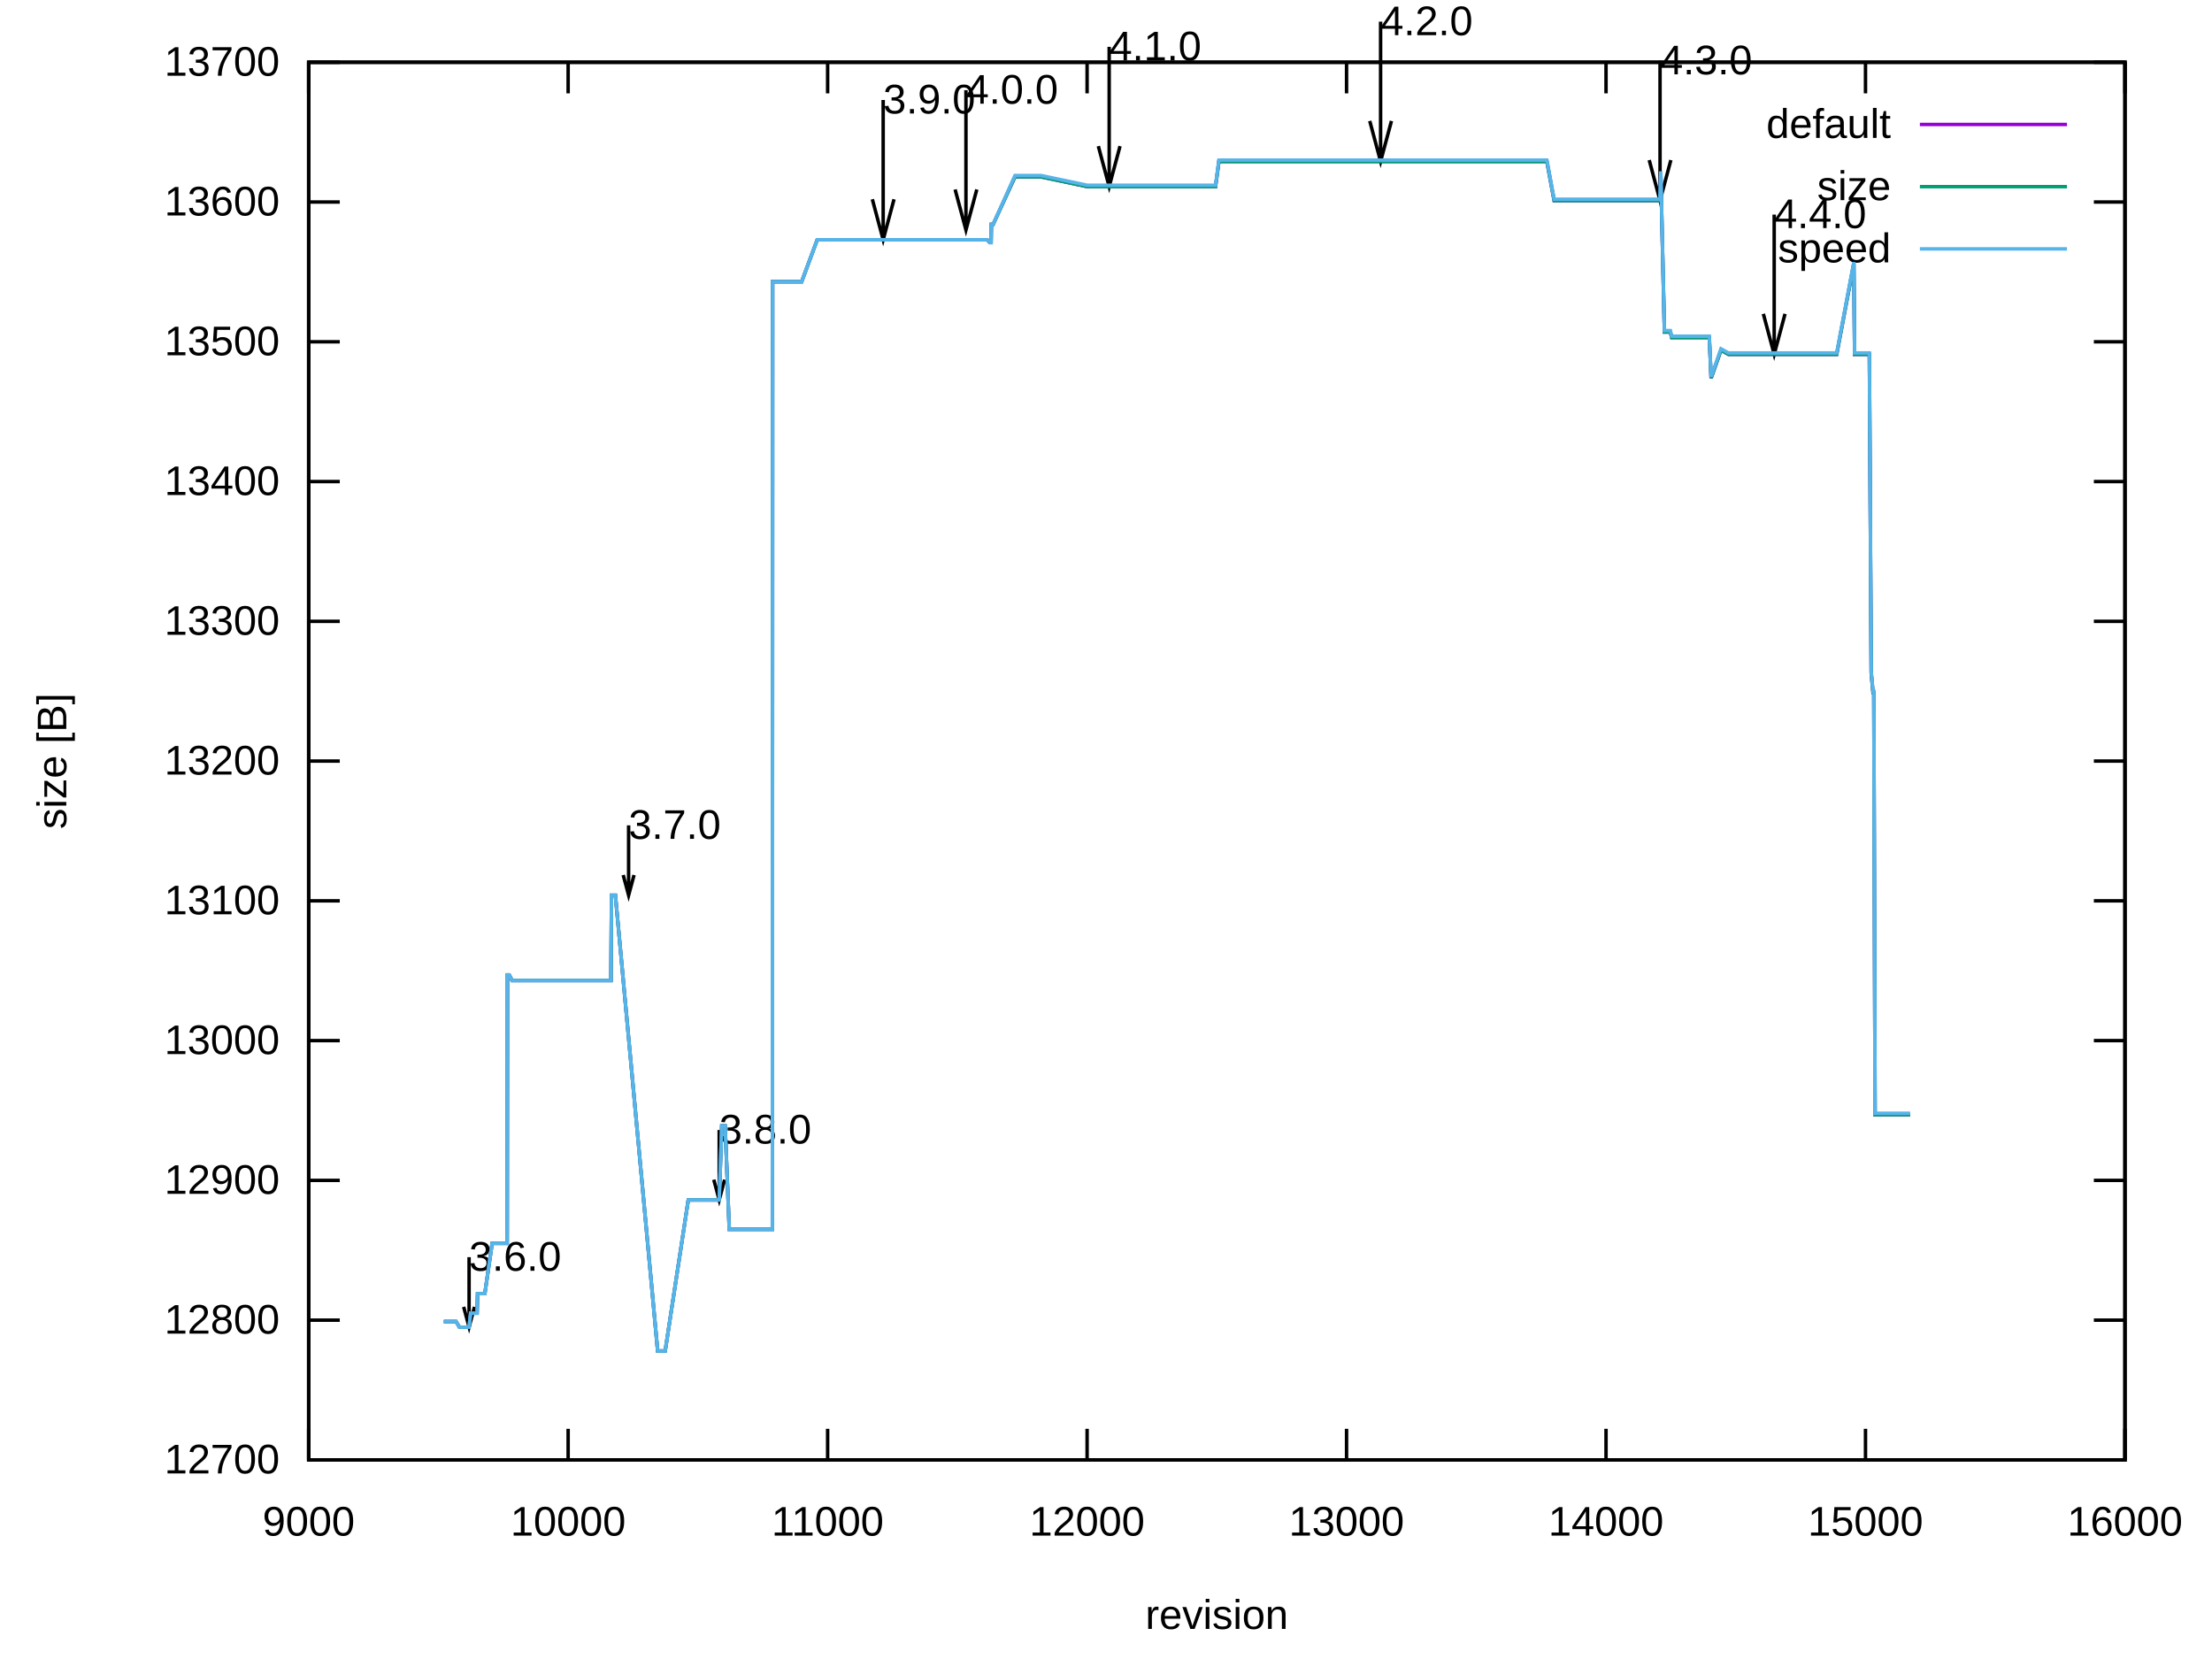
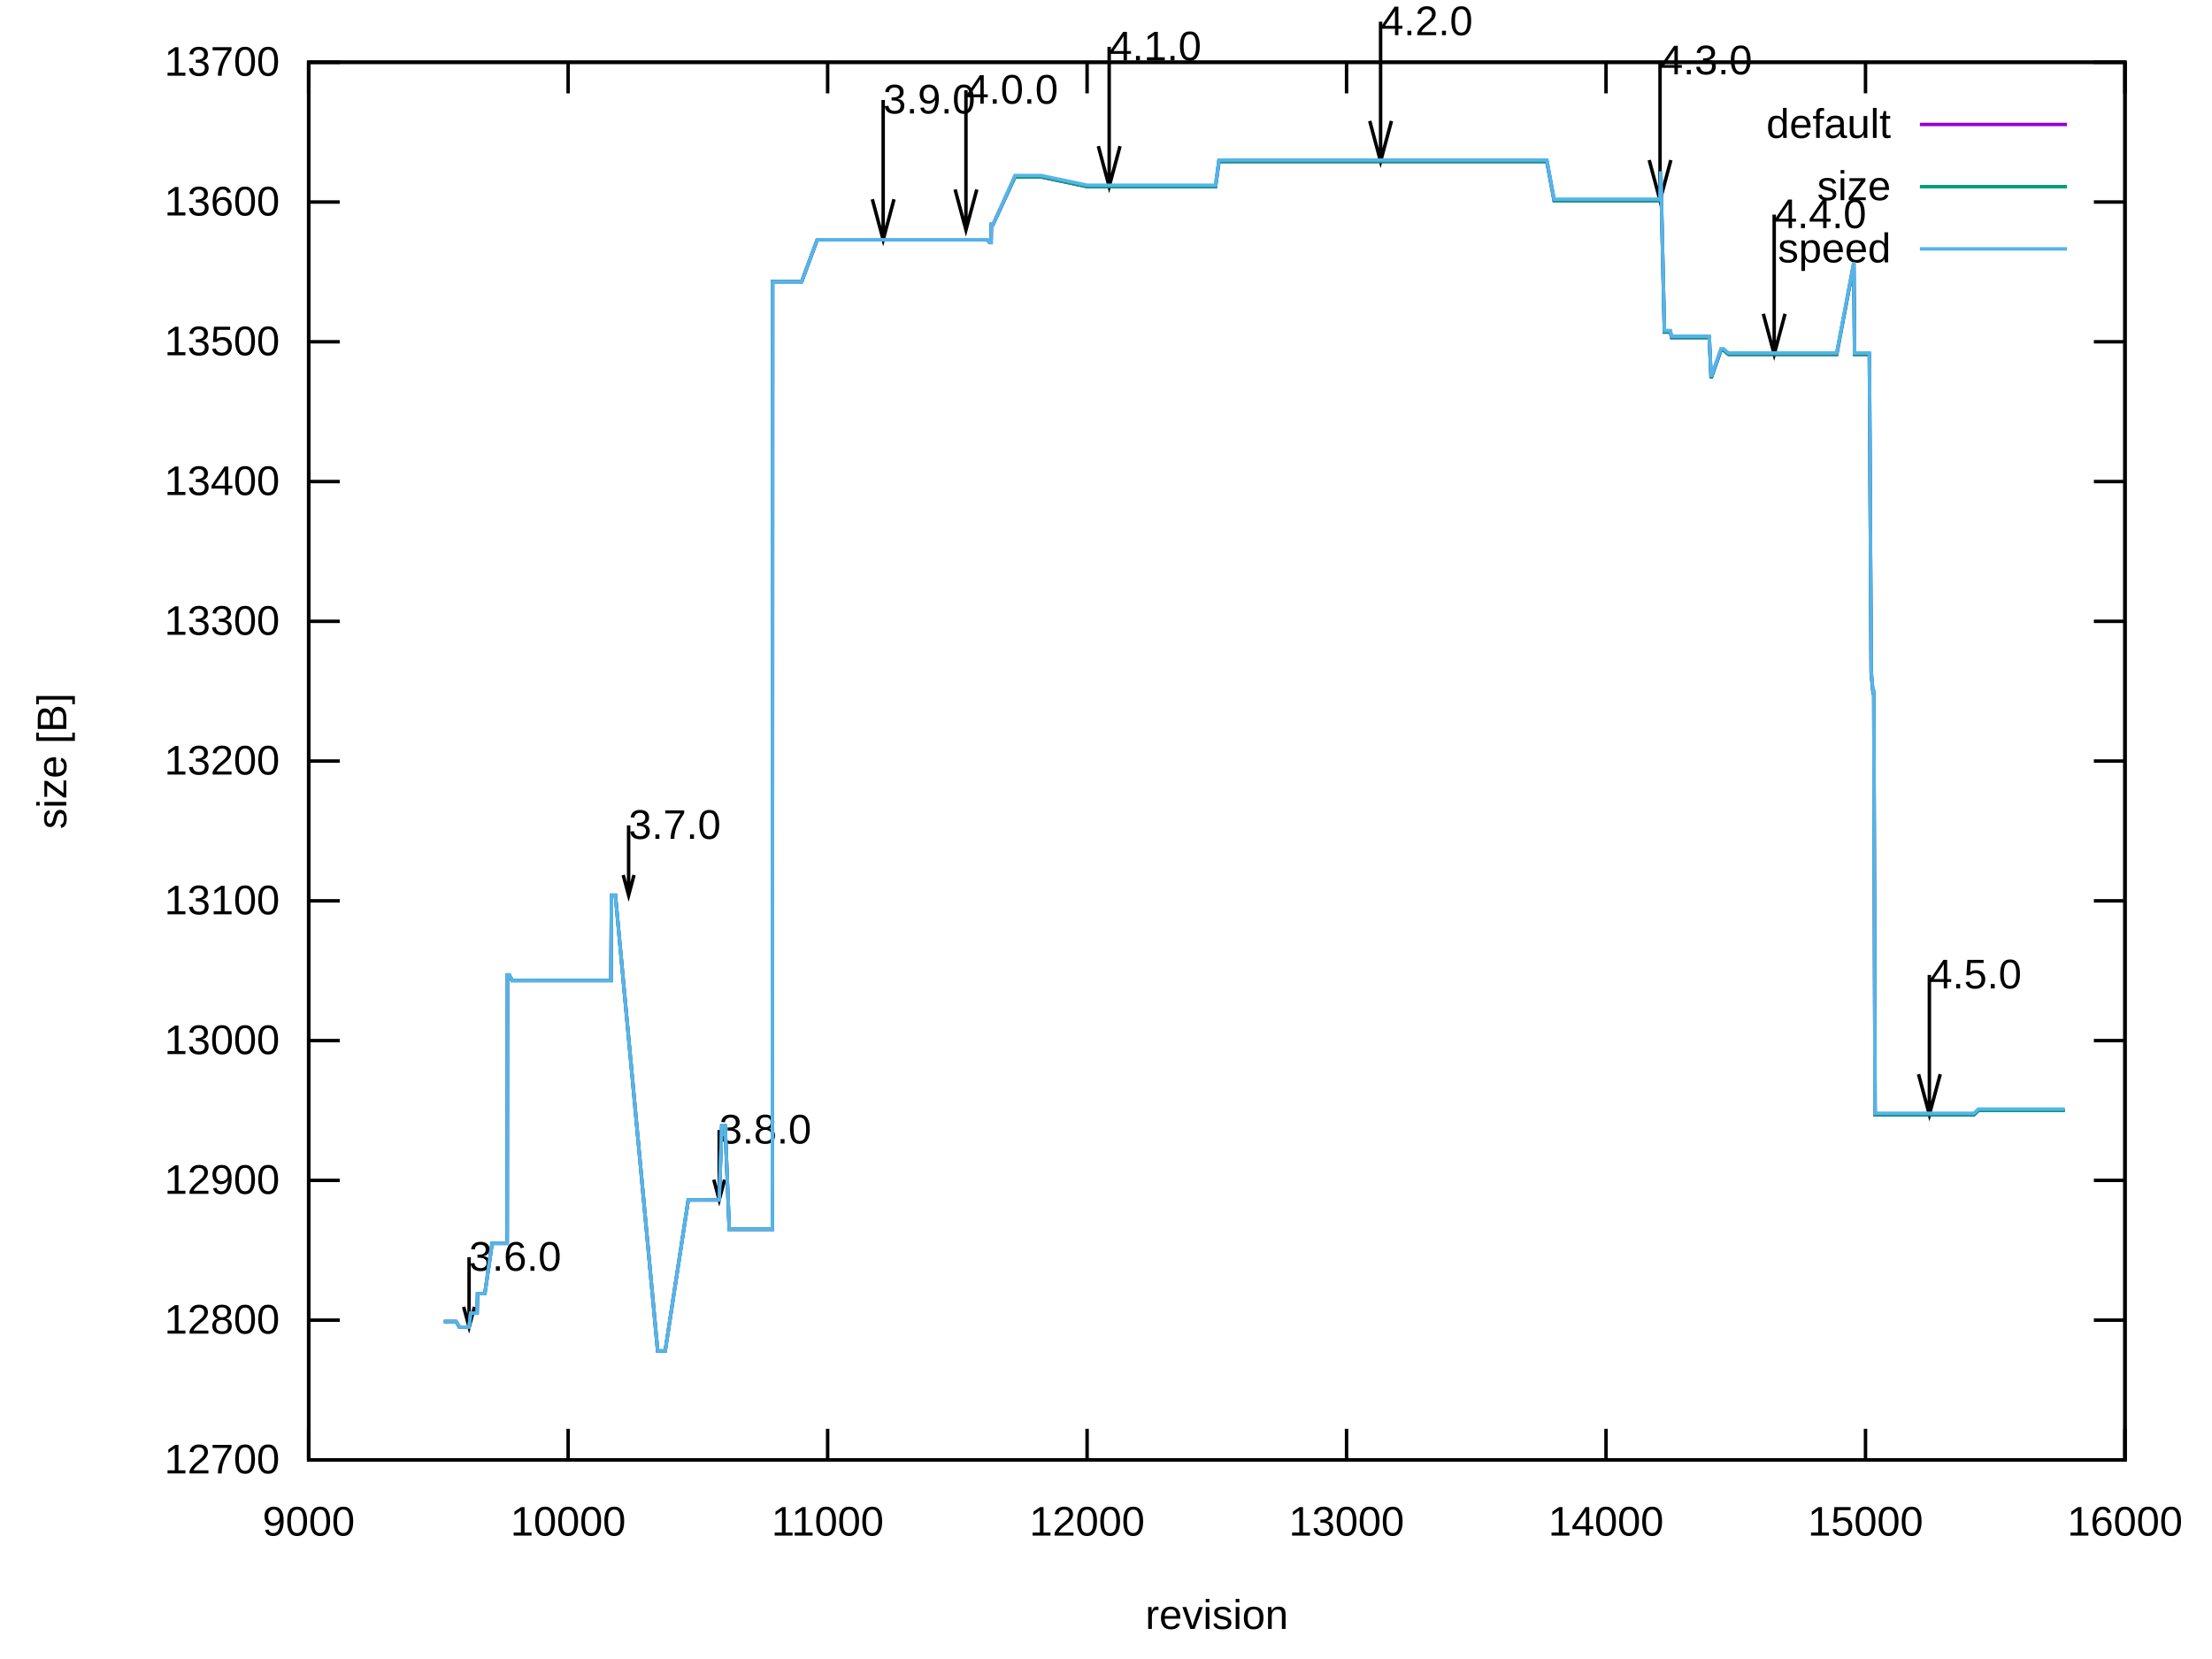
<svg xmlns="http://www.w3.org/2000/svg" xmlns:xlink="http://www.w3.org/1999/xlink" width="640" height="480" viewBox="0 0 640 480">
  <g id="gnuplot_canvas">
    <rect x="0" y="0" width="640" height="480" fill="none" />
    <defs>
      <circle id="gpDot" r="0.5" stroke-width="0.5" stroke="currentColor" />
      <path id="gpPt0" stroke-width="0.222" stroke="currentColor" d="M-1,0 h2 M0,-1 v2" />
      <path id="gpPt1" stroke-width="0.222" stroke="currentColor" d="M-1,-1 L1,1 M1,-1 L-1,1" />
      <path id="gpPt2" stroke-width="0.222" stroke="currentColor" d="M-1,0 L1,0 M0,-1 L0,1 M-1,-1 L1,1 M-1,1 L1,-1" />
      <rect id="gpPt3" stroke-width="0.222" stroke="currentColor" x="-1" y="-1" width="2" height="2" />
      <rect id="gpPt4" stroke-width="0.222" stroke="currentColor" fill="currentColor" x="-1" y="-1" width="2" height="2" />
      <circle id="gpPt5" stroke-width="0.222" stroke="currentColor" cx="0" cy="0" r="1" />
      <use xlink:href="#gpPt5" id="gpPt6" fill="currentColor" stroke="none" />
      <path id="gpPt7" stroke-width="0.222" stroke="currentColor" d="M0,-1.33 L-1.33,0.67 L1.33,0.67 z" />
      <use xlink:href="#gpPt7" id="gpPt8" fill="currentColor" stroke="none" />
      <use xlink:href="#gpPt7" id="gpPt9" stroke="currentColor" transform="rotate(180)" />
      <use xlink:href="#gpPt9" id="gpPt10" fill="currentColor" stroke="none" />
      <use xlink:href="#gpPt3" id="gpPt11" stroke="currentColor" transform="rotate(45)" />
      <use xlink:href="#gpPt11" id="gpPt12" fill="currentColor" stroke="none" />
      <path id="gpPt13" stroke-width="0.222" stroke="currentColor" d="M0,1.330 L1.265,0.411 L0.782,-1.067 L-0.782,-1.076 L-1.265,0.411 z" />
      <use xlink:href="#gpPt13" id="gpPt14" fill="currentColor" stroke="none" />
      <filter id="textbox" filterUnits="objectBoundingBox" x="0" y="0" height="1" width="1">
        <feFlood flood-color="white" flood-opacity="1" result="bgnd" />
        <feComposite in="SourceGraphic" in2="bgnd" operator="atop" />
      </filter>
      <filter id="greybox" filterUnits="objectBoundingBox" x="0" y="0" height="1" width="1">
        <feFlood flood-color="lightgrey" flood-opacity="1" result="grey" />
        <feComposite in="SourceGraphic" in2="grey" operator="atop" />
      </filter>
    </defs>
    <g fill="none" color="white" stroke="currentColor" stroke-width="1.00" stroke-linecap="butt" stroke-linejoin="miter">
</g>
    <g fill="none" color="black" stroke="currentColor" stroke-width="1.00" stroke-linecap="butt" stroke-linejoin="miter">
      <path stroke="black" d="M89.31,422.40 L98.31,422.40 M614.82,422.40 L605.82,422.40  " />
      <g transform="translate(80.92,426.30)" stroke="none" fill="black" font-family="Arial" font-size="12.00" text-anchor="end">
        <text>
          <tspan font-family="Arial"> 12700</tspan>
        </text>
      </g>
    </g>
    <g fill="none" color="black" stroke="currentColor" stroke-width="1.00" stroke-linecap="butt" stroke-linejoin="miter">
      <path stroke="black" d="M89.31,381.96 L98.31,381.96 M614.82,381.96 L605.82,381.96  " />
      <g transform="translate(80.92,385.86)" stroke="none" fill="black" font-family="Arial" font-size="12.00" text-anchor="end">
        <text>
          <tspan font-family="Arial"> 12800</tspan>
        </text>
      </g>
    </g>
    <g fill="none" color="black" stroke="currentColor" stroke-width="1.00" stroke-linecap="butt" stroke-linejoin="miter">
      <path stroke="black" d="M89.31,341.52 L98.31,341.52 M614.82,341.52 L605.82,341.52  " />
      <g transform="translate(80.92,345.42)" stroke="none" fill="black" font-family="Arial" font-size="12.00" text-anchor="end">
        <text>
          <tspan font-family="Arial"> 12900</tspan>
        </text>
      </g>
    </g>
    <g fill="none" color="black" stroke="currentColor" stroke-width="1.00" stroke-linecap="butt" stroke-linejoin="miter">
      <path stroke="black" d="M89.31,301.08 L98.31,301.08 M614.82,301.08 L605.82,301.08  " />
      <g transform="translate(80.92,304.98)" stroke="none" fill="black" font-family="Arial" font-size="12.00" text-anchor="end">
        <text>
          <tspan font-family="Arial"> 13000</tspan>
        </text>
      </g>
    </g>
    <g fill="none" color="black" stroke="currentColor" stroke-width="1.00" stroke-linecap="butt" stroke-linejoin="miter">
      <path stroke="black" d="M89.31,260.64 L98.31,260.64 M614.82,260.64 L605.82,260.64  " />
      <g transform="translate(80.92,264.54)" stroke="none" fill="black" font-family="Arial" font-size="12.00" text-anchor="end">
        <text>
          <tspan font-family="Arial"> 13100</tspan>
        </text>
      </g>
    </g>
    <g fill="none" color="black" stroke="currentColor" stroke-width="1.00" stroke-linecap="butt" stroke-linejoin="miter">
      <path stroke="black" d="M89.31,220.20 L98.31,220.20 M614.82,220.20 L605.82,220.20  " />
      <g transform="translate(80.92,224.10)" stroke="none" fill="black" font-family="Arial" font-size="12.00" text-anchor="end">
        <text>
          <tspan font-family="Arial"> 13200</tspan>
        </text>
      </g>
    </g>
    <g fill="none" color="black" stroke="currentColor" stroke-width="1.00" stroke-linecap="butt" stroke-linejoin="miter">
      <path stroke="black" d="M89.31,179.77 L98.31,179.77 M614.82,179.77 L605.82,179.77  " />
      <g transform="translate(80.92,183.67)" stroke="none" fill="black" font-family="Arial" font-size="12.00" text-anchor="end">
        <text>
          <tspan font-family="Arial"> 13300</tspan>
        </text>
      </g>
    </g>
    <g fill="none" color="black" stroke="currentColor" stroke-width="1.00" stroke-linecap="butt" stroke-linejoin="miter">
      <path stroke="black" d="M89.31,139.33 L98.31,139.33 M614.82,139.33 L605.82,139.33  " />
      <g transform="translate(80.92,143.23)" stroke="none" fill="black" font-family="Arial" font-size="12.00" text-anchor="end">
        <text>
          <tspan font-family="Arial"> 13400</tspan>
        </text>
      </g>
    </g>
    <g fill="none" color="black" stroke="currentColor" stroke-width="1.00" stroke-linecap="butt" stroke-linejoin="miter">
      <path stroke="black" d="M89.31,98.89 L98.31,98.89 M614.82,98.89 L605.82,98.89  " />
      <g transform="translate(80.92,102.79)" stroke="none" fill="black" font-family="Arial" font-size="12.00" text-anchor="end">
        <text>
          <tspan font-family="Arial"> 13500</tspan>
        </text>
      </g>
    </g>
    <g fill="none" color="black" stroke="currentColor" stroke-width="1.00" stroke-linecap="butt" stroke-linejoin="miter">
      <path stroke="black" d="M89.31,58.45 L98.31,58.45 M614.82,58.45 L605.82,58.45  " />
      <g transform="translate(80.92,62.35)" stroke="none" fill="black" font-family="Arial" font-size="12.00" text-anchor="end">
        <text>
          <tspan font-family="Arial"> 13600</tspan>
        </text>
      </g>
    </g>
    <g fill="none" color="black" stroke="currentColor" stroke-width="1.00" stroke-linecap="butt" stroke-linejoin="miter">
      <path stroke="black" d="M89.31,18.01 L98.31,18.01 M614.82,18.01 L605.82,18.01  " />
      <g transform="translate(80.92,21.91)" stroke="none" fill="black" font-family="Arial" font-size="12.00" text-anchor="end">
        <text>
          <tspan font-family="Arial"> 13700</tspan>
        </text>
      </g>
    </g>
    <g fill="none" color="black" stroke="currentColor" stroke-width="1.00" stroke-linecap="butt" stroke-linejoin="miter">
      <path stroke="black" d="M89.31,422.40 L89.31,413.40 M89.31,18.01 L89.31,27.01  " />
      <g transform="translate(89.31,444.30)" stroke="none" fill="black" font-family="Arial" font-size="12.00" text-anchor="middle">
        <text>
          <tspan font-family="Arial"> 9000</tspan>
        </text>
      </g>
    </g>
    <g fill="none" color="black" stroke="currentColor" stroke-width="1.00" stroke-linecap="butt" stroke-linejoin="miter">
      <path stroke="black" d="M164.38,422.40 L164.38,413.40 M164.38,18.01 L164.38,27.01  " />
      <g transform="translate(164.38,444.30)" stroke="none" fill="black" font-family="Arial" font-size="12.00" text-anchor="middle">
        <text>
          <tspan font-family="Arial"> 10000</tspan>
        </text>
      </g>
    </g>
    <g fill="none" color="black" stroke="currentColor" stroke-width="1.00" stroke-linecap="butt" stroke-linejoin="miter">
      <path stroke="black" d="M239.46,422.40 L239.46,413.40 M239.46,18.01 L239.46,27.01  " />
      <g transform="translate(239.46,444.30)" stroke="none" fill="black" font-family="Arial" font-size="12.00" text-anchor="middle">
        <text>
          <tspan font-family="Arial"> 11000</tspan>
        </text>
      </g>
    </g>
    <g fill="none" color="black" stroke="currentColor" stroke-width="1.00" stroke-linecap="butt" stroke-linejoin="miter">
      <path stroke="black" d="M314.53,422.40 L314.53,413.40 M314.53,18.01 L314.53,27.01  " />
      <g transform="translate(314.53,444.30)" stroke="none" fill="black" font-family="Arial" font-size="12.00" text-anchor="middle">
        <text>
          <tspan font-family="Arial"> 12000</tspan>
        </text>
      </g>
    </g>
    <g fill="none" color="black" stroke="currentColor" stroke-width="1.00" stroke-linecap="butt" stroke-linejoin="miter">
      <path stroke="black" d="M389.60,422.40 L389.60,413.40 M389.60,18.01 L389.60,27.01  " />
      <g transform="translate(389.60,444.30)" stroke="none" fill="black" font-family="Arial" font-size="12.00" text-anchor="middle">
        <text>
          <tspan font-family="Arial"> 13000</tspan>
        </text>
      </g>
    </g>
    <g fill="none" color="black" stroke="currentColor" stroke-width="1.00" stroke-linecap="butt" stroke-linejoin="miter">
      <path stroke="black" d="M464.67,422.40 L464.67,413.40 M464.67,18.01 L464.67,27.01  " />
      <g transform="translate(464.67,444.30)" stroke="none" fill="black" font-family="Arial" font-size="12.00" text-anchor="middle">
        <text>
          <tspan font-family="Arial"> 14000</tspan>
        </text>
      </g>
    </g>
    <g fill="none" color="black" stroke="currentColor" stroke-width="1.00" stroke-linecap="butt" stroke-linejoin="miter">
      <path stroke="black" d="M539.75,422.40 L539.75,413.40 M539.75,18.01 L539.75,27.01  " />
      <g transform="translate(539.75,444.30)" stroke="none" fill="black" font-family="Arial" font-size="12.00" text-anchor="middle">
        <text>
          <tspan font-family="Arial"> 15000</tspan>
        </text>
      </g>
    </g>
    <g fill="none" color="black" stroke="currentColor" stroke-width="1.00" stroke-linecap="butt" stroke-linejoin="miter">
      <path stroke="black" d="M614.82,422.40 L614.82,413.40 M614.82,18.01 L614.82,27.01  " />
      <g transform="translate(614.82,444.30)" stroke="none" fill="black" font-family="Arial" font-size="12.00" text-anchor="middle">
        <text>
          <tspan font-family="Arial"> 16000</tspan>
        </text>
      </g>
    </g>
    <g fill="none" color="black" stroke="currentColor" stroke-width="1.00" stroke-linecap="butt" stroke-linejoin="miter">
</g>
    <g fill="none" color="black" stroke="currentColor" stroke-width="1.00" stroke-linecap="butt" stroke-linejoin="miter">
      <path stroke="black" d="M89.31,18.01 L89.31,422.40 L614.82,422.40 L614.82,18.01 L89.31,18.01 Z  " />
      <g transform="translate(135.71,367.66)" stroke="none" fill="black" font-family="Arial" font-size="12.00" text-anchor="start">
        <text>
          <tspan font-family="Arial">3.6.0</tspan>
        </text>
      </g>
      <g transform="translate(181.87,242.71)" stroke="none" fill="black" font-family="Arial" font-size="12.00" text-anchor="start">
        <text>
          <tspan font-family="Arial">3.7.0</tspan>
        </text>
      </g>
      <g transform="translate(208.08,330.86)" stroke="none" fill="black" font-family="Arial" font-size="12.00" text-anchor="start">
        <text>
          <tspan font-family="Arial">3.8.0</tspan>
        </text>
      </g>
      <g transform="translate(255.52,32.83)" stroke="none" fill="black" font-family="Arial" font-size="12.00" text-anchor="start">
        <text>
          <tspan font-family="Arial">3.9.0</tspan>
        </text>
      </g>
      <g transform="translate(279.47,30.00)" stroke="none" fill="black" font-family="Arial" font-size="12.00" text-anchor="start">
        <text>
          <tspan font-family="Arial">4.0.0</tspan>
        </text>
      </g>
      <g transform="translate(320.91,17.46)" stroke="none" fill="black" font-family="Arial" font-size="12.00" text-anchor="start">
        <text>
          <tspan font-family="Arial">4.1.0</tspan>
        </text>
      </g>
      <g transform="translate(399.44,10.18)" stroke="none" fill="black" font-family="Arial" font-size="12.00" text-anchor="start">
        <text>
          <tspan font-family="Arial">4.2.0</tspan>
        </text>
      </g>
      <g transform="translate(480.29,21.51)" stroke="none" fill="black" font-family="Arial" font-size="12.00" text-anchor="start">
        <text>
          <tspan font-family="Arial">4.3.0</tspan>
        </text>
      </g>
      <g transform="translate(513.32,65.99)" stroke="none" fill="black" font-family="Arial" font-size="12.00" text-anchor="start">
        <text>
          <tspan font-family="Arial">4.4.0</tspan>
        </text>
      </g>
+       <g transform="translate(558.22,285.98)" stroke="none" fill="black" font-family="Arial" font-size="12.00" text-anchor="start">
+         <text>
+           <tspan font-family="Arial">4.5.0</tspan>
+         </text>
+       </g>
    </g>
    <g fill="none" color="black" stroke="currentColor" stroke-width="1.00" stroke-linecap="butt" stroke-linejoin="miter">
      <path stroke="black" d="M134.15,378.12 L135.72,383.97 L137.29,378.12 M135.72,363.75 L135.72,383.97  " />
    </g>
    <g fill="none" color="black" stroke="currentColor" stroke-width="1.00" stroke-linecap="butt" stroke-linejoin="miter">
      <path stroke="black" d="M180.31,253.17 L181.88,259.02 L183.45,253.17 M181.88,238.80 L181.88,259.02  " />
    </g>
    <g fill="none" color="black" stroke="currentColor" stroke-width="1.00" stroke-linecap="butt" stroke-linejoin="miter">
      <path stroke="black" d="M206.52,341.32 L208.09,347.17 L209.66,341.32 M208.09,326.95 L208.09,347.17  " />
    </g>
    <g fill="none" color="black" stroke="currentColor" stroke-width="1.00" stroke-linecap="butt" stroke-linejoin="miter">
      <path stroke="black" d="M252.39,57.65 L255.53,69.36 L258.67,57.65 M255.53,28.92 L255.53,69.36  " />
    </g>
    <g fill="none" color="black" stroke="currentColor" stroke-width="1.00" stroke-linecap="butt" stroke-linejoin="miter">
      <path stroke="black" d="M276.34,54.82 L279.48,66.53 L282.62,54.82 M279.48,26.09 L279.48,66.53  " />
    </g>
    <g fill="none" color="black" stroke="currentColor" stroke-width="1.00" stroke-linecap="butt" stroke-linejoin="miter">
      <path stroke="black" d="M317.78,42.28 L320.92,53.99 L324.06,42.28 M320.92,13.55 L320.92,53.99  " />
    </g>
    <g fill="none" color="black" stroke="currentColor" stroke-width="1.00" stroke-linecap="butt" stroke-linejoin="miter">
      <path stroke="black" d="M396.31,35.00 L399.45,46.71 L402.59,35.00 M399.45,6.27 L399.45,46.71  " />
    </g>
    <g fill="none" color="black" stroke="currentColor" stroke-width="1.00" stroke-linecap="butt" stroke-linejoin="miter">
      <path stroke="black" d="M477.17,46.32 L480.30,58.03 L483.43,46.32 M480.30,17.60 L480.30,58.03  " />
    </g>
    <g fill="none" color="black" stroke="currentColor" stroke-width="1.00" stroke-linecap="butt" stroke-linejoin="miter">
      <path stroke="black" d="M510.19,90.81 L513.33,102.52 L516.47,90.81 M513.33,62.08 L513.33,102.52  " />
+     </g>
+     <g fill="none" color="black" stroke="currentColor" stroke-width="1.00" stroke-linecap="butt" stroke-linejoin="miter">
+       <path stroke="black" d="M555.09,310.80 L558.23,322.51 L561.37,310.80 M558.23,282.07 L558.23,322.51  " />
    </g>
    <g fill="none" color="black" stroke="currentColor" stroke-width="1.00" stroke-linecap="butt" stroke-linejoin="miter">
</g>
    <g id="gnuplot_plot_1">
      <g fill="none" color="black" stroke="currentColor" stroke-width="1.00" stroke-linecap="butt" stroke-linejoin="miter">
        <g transform="translate(547.09,39.91)" stroke="none" fill="black" font-family="Arial" font-size="12.00" text-anchor="end">
          <text>
            <tspan font-family="Arial">default</tspan>
          </text>
        </g>
      </g>
      <g fill="none" color="black" stroke="currentColor" stroke-width="1.00" stroke-linecap="butt" stroke-linejoin="miter">
-         <path stroke="rgb(148,   0, 211)" d="M555.48,36.01 L598.04,36.01 M128.42,382.37 L129.85,382.37 L130.60,382.37 L131.95,382.37 L132.93,383.98 L133.53,383.98   L134.05,383.98 L134.43,383.98 L134.50,383.98 L134.58,383.98 L134.65,383.98 L135.71,383.98 L136.16,379.94 L136.76,379.94   L136.98,379.94 L137.06,379.94 L137.13,379.94 L137.21,379.94 L137.36,379.94 L137.73,379.94 L137.81,379.94 L138.03,379.94   L138.18,374.28 L138.33,374.28 L138.41,374.28 L138.78,374.28 L139.01,374.28 L139.16,374.28 L139.23,374.28 L139.31,374.28   L140.28,374.28 L142.39,359.72 L144.11,359.72 L144.86,359.72 L145.39,359.72 L145.69,359.72 L146.44,359.72 L146.67,359.72   L146.74,359.72 L146.82,282.08 L146.89,282.08 L147.34,282.08 L148.17,283.69 L148.62,283.69 L148.69,283.69 L148.84,283.69   L149.14,283.69 L149.59,283.69 L149.89,283.69 L149.97,283.69 L150.49,283.69 L150.72,283.69 L150.79,283.69 L150.87,283.69   L151.62,283.69 L151.77,283.69 L152.07,283.69 L155.30,283.69 L160.55,283.69 L160.85,283.69 L161.00,283.69 L161.08,283.69   L161.46,283.69 L176.62,283.69 L176.77,283.69 L176.92,259.03 L177.45,259.03 L177.97,259.03 L178.05,259.03 L190.28,390.86   L190.58,390.86 L190.66,390.86 L191.86,390.86 L191.93,390.86 L192.46,390.86 L199.14,347.18 L201.54,347.18 L202.67,347.18   L204.92,347.18 L206.27,347.18 L208.08,347.18 L208.83,325.75 L209.50,325.75 L209.80,325.75 L211.00,355.68 L212.43,355.68   L212.80,355.68 L213.63,355.68 L213.93,355.68 L214.53,355.68 L222.56,355.68 L223.09,355.68 L223.39,355.68 L223.47,355.68   L223.54,81.50 L223.69,81.50 L224.44,81.50 L231.95,81.50 L236.45,69.37 L237.50,69.37 L245.99,69.37 L246.96,69.37   L250.72,69.37 L255.52,69.37 L258.97,69.37 L264.23,69.37 L264.61,69.37 L267.31,69.37 L272.11,69.37 L272.34,69.37   L273.01,69.37 L277.52,69.37 L277.67,69.37 L279.47,69.37 L283.45,69.37 L285.55,69.37 L285.63,69.37 L286.38,70.18   L286.75,70.18 L286.83,64.92 L287.28,64.92 L287.35,64.92 L293.66,51.17 L301.17,51.17 L314.60,54.00 L318.73,54.00   L320.91,54.00 L321.89,54.00 L322.04,54.00 L322.19,54.00 L322.49,54.00 L322.71,54.00 L323.09,54.00 L343.96,54.00   L345.68,54.00 L346.81,54.00 L348.31,54.00 L349.36,54.00 L351.16,54.00 L351.69,54.00 L352.67,46.72 L362.73,46.72   L365.05,46.72 L366.25,46.72 L366.48,46.72 L370.53,46.72 L373.39,46.72 L374.21,46.72 L376.61,46.72 L379.24,46.72   L380.22,46.72 L381.42,46.72 L382.09,46.72 L387.27,46.72 L399.44,46.72 L404.62,46.72 L412.12,46.72 L426.76,46.72   L441.33,46.72 L442.08,46.72 L442.83,46.72 L445.76,46.72 L447.56,46.72 L449.66,58.04 L457.17,58.04 L464.67,58.04   L478.49,58.04 L480.29,58.04 L480.51,49.96 L481.57,96.06 L482.32,96.06 L482.54,96.06 L483.14,96.06 L483.29,96.06   L483.67,97.67 L487.20,97.67 L490.65,97.67 L492.45,97.67 L494.55,97.67 L495.08,109.40 L497.93,101.31 L500.11,102.53   L502.96,102.53 L504.31,102.53 L513.32,102.53 L513.47,102.53 L517.98,102.53 L520.08,102.53 L526.01,102.53 L531.41,102.53   L536.37,76.24 L536.59,102.53 L539.45,102.53 L540.87,102.53 L541.40,194.73 L541.92,200.39 L542.15,200.39 L542.52,322.52   L544.25,322.52 L546.73,322.52 L547.55,322.52 L548.53,322.52 L548.61,322.52 L548.68,322.52 L552.66,322.52  " />
+         <path stroke="rgb(148,   0, 211)" d="M555.48,36.01 L598.04,36.01 M128.42,382.37 L129.85,382.37 L130.60,382.37 L131.95,382.37 L132.93,383.98 L133.53,383.98   L134.05,383.98 L134.43,383.98 L134.50,383.98 L134.58,383.98 L134.65,383.98 L135.71,383.98 L136.16,379.94 L136.76,379.94   L136.98,379.94 L137.06,379.94 L137.13,379.94 L137.21,379.94 L137.36,379.94 L137.73,379.94 L137.81,379.94 L138.03,379.94   L138.18,374.28 L138.33,374.28 L138.41,374.28 L138.78,374.28 L139.01,374.28 L139.16,374.28 L139.23,374.28 L139.31,374.28   L140.28,374.28 L142.39,359.72 L144.11,359.72 L144.86,359.72 L145.39,359.72 L145.69,359.72 L146.44,359.72 L146.67,359.72   L146.74,359.72 L146.82,282.08 L146.89,282.08 L147.34,282.08 L148.17,283.69 L148.62,283.69 L148.69,283.69 L148.84,283.69   L149.14,283.69 L149.59,283.69 L149.89,283.69 L149.97,283.69 L150.49,283.69 L150.72,283.69 L150.79,283.69 L150.87,283.69   L151.62,283.69 L151.77,283.69 L152.07,283.69 L155.30,283.69 L160.55,283.69 L160.85,283.69 L161.00,283.69 L161.08,283.69   L161.46,283.69 L176.62,283.69 L176.77,283.69 L176.92,259.03 L177.45,259.03 L177.97,259.03 L178.05,259.03 L190.28,390.86   L190.58,390.86 L190.66,390.86 L191.86,390.86 L191.93,390.86 L192.46,390.86 L199.14,347.18 L201.54,347.18 L202.67,347.18   L204.92,347.18 L206.27,347.18 L208.08,347.18 L208.83,325.75 L209.50,325.75 L209.80,325.75 L211.00,355.68 L212.43,355.68   L212.80,355.68 L213.63,355.68 L213.93,355.68 L214.53,355.68 L222.56,355.68 L223.09,355.68 L223.39,355.68 L223.47,355.68   L223.54,81.50 L223.69,81.50 L224.44,81.50 L231.95,81.50 L236.45,69.37 L237.50,69.37 L245.99,69.37 L246.96,69.37   L250.72,69.37 L255.52,69.37 L258.97,69.37 L264.23,69.37 L264.61,69.37 L267.31,69.37 L272.11,69.37 L272.34,69.37   L273.01,69.37 L277.52,69.37 L277.67,69.37 L279.47,69.37 L283.45,69.37 L285.55,69.37 L285.63,69.37 L286.38,70.18   L286.75,70.18 L286.83,64.92 L287.28,64.92 L287.35,64.92 L293.66,51.17 L301.17,51.17 L314.60,54.00 L318.73,54.00   L320.91,54.00 L321.89,54.00 L322.04,54.00 L322.19,54.00 L322.49,54.00 L322.71,54.00 L323.09,54.00 L343.96,54.00   L345.68,54.00 L346.81,54.00 L348.31,54.00 L349.36,54.00 L351.16,54.00 L351.69,54.00 L352.67,46.72 L362.73,46.72   L365.05,46.72 L366.25,46.72 L366.48,46.72 L370.53,46.72 L373.39,46.72 L374.21,46.72 L376.61,46.72 L379.24,46.72   L380.22,46.72 L381.42,46.72 L382.09,46.72 L387.27,46.72 L399.44,46.72 L404.62,46.72 L412.12,46.72 L426.76,46.72   L441.33,46.72 L442.08,46.72 L442.83,46.72 L445.76,46.72 L447.56,46.72 L449.66,58.04 L449.96,58.04 L450.64,58.04   L451.54,58.04 L453.04,58.04 L456.04,58.04 L457.17,58.04 L464.67,58.04 L478.49,58.04 L480.29,58.04 L480.51,49.96   L481.57,96.06 L482.32,96.06 L482.54,96.06 L483.14,96.06 L483.29,96.06 L483.67,97.67 L487.20,97.67 L490.65,97.67   L492.45,97.67 L494.55,97.67 L495.08,109.40 L497.93,101.31 L498.31,101.31 L498.68,101.31 L500.11,102.53 L502.96,102.53   L504.31,102.53 L513.32,102.53 L513.47,102.53 L517.98,102.53 L520.08,102.53 L526.01,102.53 L531.41,102.53 L536.37,76.24   L536.59,102.53 L539.45,102.53 L540.87,102.53 L541.40,194.73 L541.92,200.39 L542.15,200.39 L542.52,322.52 L544.25,322.52   L546.73,322.52 L547.55,322.52 L548.53,322.52 L548.61,322.52 L548.68,322.52 L552.66,322.52 L557.76,322.52 L558.22,322.52   L563.55,322.52 L571.13,322.52 L572.40,321.30 L573.61,321.30 L576.23,321.30 L581.04,321.30 L583.29,321.30 L589.97,321.30   L594.10,321.30 L594.17,321.30 L597.40,321.30  " />
      </g>
    </g>
    <g id="gnuplot_plot_2">
      <g fill="none" color="black" stroke="currentColor" stroke-width="1.00" stroke-linecap="butt" stroke-linejoin="miter">
        <g transform="translate(547.09,57.91)" stroke="none" fill="black" font-family="Arial" font-size="12.00" text-anchor="end">
          <text>
            <tspan font-family="Arial">size</tspan>
          </text>
        </g>
      </g>
      <g fill="none" color="black" stroke="currentColor" stroke-width="1.00" stroke-linecap="butt" stroke-linejoin="miter">
-         <path stroke="rgb(  0, 158, 115)" d="M555.48,54.01 L598.04,54.01 M128.42,382.37 L129.85,382.37 L130.60,382.37 L131.95,382.37 L132.93,383.98 L133.53,383.98   L134.05,383.98 L134.43,383.98 L134.50,383.98 L134.58,383.98 L134.65,383.98 L135.71,383.98 L136.16,379.94 L136.76,379.94   L136.98,379.94 L137.06,379.94 L137.13,379.94 L137.21,379.94 L137.36,379.94 L137.73,379.94 L137.81,379.94 L138.03,379.94   L138.18,374.28 L138.33,374.28 L138.41,374.28 L138.78,374.28 L139.01,374.28 L139.16,374.28 L139.23,374.28 L139.31,374.28   L140.28,374.28 L142.39,359.72 L144.11,359.72 L144.86,359.72 L145.39,359.72 L145.69,359.72 L146.44,359.72 L146.67,359.72   L146.74,359.72 L146.82,282.08 L146.89,282.08 L147.34,282.08 L148.17,283.69 L148.62,283.69 L148.69,283.69 L148.84,283.69   L149.14,283.69 L149.59,283.69 L149.89,283.69 L149.97,283.69 L150.49,283.69 L150.72,283.69 L150.79,283.69 L150.87,283.69   L151.62,283.69 L151.77,283.69 L152.07,283.69 L155.30,283.69 L160.55,283.69 L160.85,283.69 L161.00,283.69 L161.08,283.69   L161.46,283.69 L176.62,283.69 L176.77,283.69 L176.92,259.03 L177.45,259.03 L177.97,259.03 L178.05,259.03 L190.28,390.86   L190.58,390.86 L190.66,390.86 L191.86,390.86 L191.93,390.86 L192.46,390.86 L199.14,347.18 L201.54,347.18 L202.67,347.18   L204.92,347.18 L206.27,347.18 L208.08,347.18 L208.83,325.75 L209.50,325.75 L209.80,325.75 L211.00,355.68 L212.43,355.68   L212.80,355.68 L213.63,355.68 L213.93,355.68 L214.53,355.68 L222.56,355.68 L223.09,355.68 L223.39,355.68 L223.47,355.68   L223.54,81.50 L223.69,81.50 L224.44,81.50 L231.95,81.50 L236.45,69.37 L237.50,69.37 L245.99,69.37 L246.96,69.37   L250.72,69.37 L255.52,69.37 L258.97,69.37 L264.23,69.37 L264.61,69.37 L267.31,69.37 L272.11,69.37 L272.34,69.37   L273.01,69.37 L277.52,69.37 L277.67,69.37 L279.47,69.37 L283.45,69.37 L285.55,69.37 L285.63,69.37 L286.38,70.18   L286.75,70.18 L286.83,64.92 L287.28,64.92 L287.35,64.92 L293.66,51.17 L301.17,51.17 L314.60,54.00 L318.73,54.00   L320.91,54.00 L321.89,54.00 L322.04,54.00 L322.19,54.00 L322.49,54.00 L322.71,54.00 L323.09,54.00 L343.96,54.00   L345.68,54.00 L346.81,54.00 L348.31,54.00 L349.36,54.00 L351.16,54.00 L351.69,54.00 L352.67,46.72 L362.73,46.72   L365.05,46.72 L366.25,46.72 L366.48,46.72 L370.53,46.72 L373.39,46.72 L374.21,46.72 L376.61,46.72 L379.24,46.72   L380.22,46.72 L381.42,46.72 L382.09,46.72 L387.27,46.72 L399.44,46.72 L404.62,46.72 L412.12,46.72 L426.76,46.72   L441.33,46.72 L442.08,46.72 L442.83,46.72 L445.76,46.72 L447.56,46.72 L449.66,58.04 L457.17,58.04 L464.67,58.04   L478.49,58.04 L480.29,58.04 L480.51,49.96 L481.57,96.06 L482.32,96.06 L482.54,96.06 L483.14,96.06 L483.29,96.06   L483.67,97.67 L487.20,97.67 L490.65,97.67 L492.45,97.67 L494.55,97.67 L495.08,109.40 L497.93,101.31 L500.11,102.53   L502.96,102.53 L504.31,102.53 L513.32,102.53 L513.47,102.53 L517.98,102.53 L520.08,102.53 L526.01,102.53 L531.41,102.53   L536.37,76.24 L536.59,102.53 L539.45,102.53 L540.87,102.53 L541.40,194.73 L541.92,200.39 L542.15,200.39 L542.52,322.52   L544.25,322.52 L546.73,322.52 L547.55,322.52 L548.53,322.52 L548.61,322.52 L548.68,322.52 L552.66,322.52  " />
+         <path stroke="rgb(  0, 158, 115)" d="M555.48,54.01 L598.04,54.01 M128.42,382.37 L129.85,382.37 L130.60,382.37 L131.95,382.37 L132.93,383.98 L133.53,383.98   L134.05,383.98 L134.43,383.98 L134.50,383.98 L134.58,383.98 L134.65,383.98 L135.71,383.98 L136.16,379.94 L136.76,379.94   L136.98,379.94 L137.06,379.94 L137.13,379.94 L137.21,379.94 L137.36,379.94 L137.73,379.94 L137.81,379.94 L138.03,379.94   L138.18,374.28 L138.33,374.28 L138.41,374.28 L138.78,374.28 L139.01,374.28 L139.16,374.28 L139.23,374.28 L139.31,374.28   L140.28,374.28 L142.39,359.72 L144.11,359.72 L144.86,359.72 L145.39,359.72 L145.69,359.72 L146.44,359.72 L146.67,359.72   L146.74,359.72 L146.82,282.08 L146.89,282.08 L147.34,282.08 L148.17,283.69 L148.62,283.69 L148.69,283.69 L148.84,283.69   L149.14,283.69 L149.59,283.69 L149.89,283.69 L149.97,283.69 L150.49,283.69 L150.72,283.69 L150.79,283.69 L150.87,283.69   L151.62,283.69 L151.77,283.69 L152.07,283.69 L155.30,283.69 L160.55,283.69 L160.85,283.69 L161.00,283.69 L161.08,283.69   L161.46,283.69 L176.62,283.69 L176.77,283.69 L176.92,259.03 L177.45,259.03 L177.97,259.03 L178.05,259.03 L190.28,390.86   L190.58,390.86 L190.66,390.86 L191.86,390.86 L191.93,390.86 L192.46,390.86 L199.14,347.18 L201.54,347.18 L202.67,347.18   L204.92,347.18 L206.27,347.18 L208.08,347.18 L208.83,325.75 L209.50,325.75 L209.80,325.75 L211.00,355.68 L212.43,355.68   L212.80,355.68 L213.63,355.68 L213.93,355.68 L214.53,355.68 L222.56,355.68 L223.09,355.68 L223.39,355.68 L223.47,355.68   L223.54,81.50 L223.69,81.50 L224.44,81.50 L231.95,81.50 L236.45,69.37 L237.50,69.37 L245.99,69.37 L246.96,69.37   L250.72,69.37 L255.52,69.37 L258.97,69.37 L264.23,69.37 L264.61,69.37 L267.31,69.37 L272.11,69.37 L272.34,69.37   L273.01,69.37 L277.52,69.37 L277.67,69.37 L279.47,69.37 L283.45,69.37 L285.55,69.37 L285.63,69.37 L286.38,70.18   L286.75,70.18 L286.83,64.92 L287.28,64.92 L287.35,64.92 L293.66,51.17 L301.17,51.17 L314.60,54.00 L318.73,54.00   L320.91,54.00 L321.89,54.00 L322.04,54.00 L322.19,54.00 L322.49,54.00 L322.71,54.00 L323.09,54.00 L343.96,54.00   L345.68,54.00 L346.81,54.00 L348.31,54.00 L349.36,54.00 L351.16,54.00 L351.69,54.00 L352.67,46.72 L362.73,46.72   L365.05,46.72 L366.25,46.72 L366.48,46.72 L370.53,46.72 L373.39,46.72 L374.21,46.72 L376.61,46.72 L379.24,46.72   L380.22,46.72 L381.42,46.72 L382.09,46.72 L387.27,46.72 L399.44,46.72 L404.62,46.72 L412.12,46.72 L426.76,46.72   L441.33,46.72 L442.08,46.72 L442.83,46.72 L445.76,46.72 L447.56,46.72 L449.66,58.04 L449.96,58.04 L450.64,58.04   L451.54,58.04 L453.04,58.04 L456.04,58.04 L457.17,58.04 L464.67,58.04 L478.49,58.04 L480.29,58.04 L480.51,49.96   L481.57,96.06 L482.32,96.06 L482.54,96.06 L483.14,96.06 L483.29,96.06 L483.67,97.67 L487.20,97.67 L490.65,97.67   L492.45,97.67 L494.55,97.67 L495.08,109.40 L497.93,101.31 L498.31,101.31 L498.68,101.31 L500.11,102.53 L502.96,102.53   L504.31,102.53 L513.32,102.53 L513.47,102.53 L517.98,102.53 L520.08,102.53 L526.01,102.53 L531.41,102.53 L536.37,76.24   L536.59,102.53 L539.45,102.53 L540.87,102.53 L541.40,194.73 L541.92,200.39 L542.15,200.39 L542.52,322.52 L544.25,322.52   L546.73,322.52 L547.55,322.52 L548.53,322.52 L548.61,322.52 L548.68,322.52 L552.66,322.52 L557.76,322.52 L558.22,322.52   L563.55,322.52 L571.13,322.52 L572.40,321.30 L573.61,321.30 L576.23,321.30 L581.04,321.30 L583.29,321.30 L589.97,321.30   L594.10,321.30 L594.17,321.30 L597.40,321.30  " />
      </g>
    </g>
    <g id="gnuplot_plot_3">
      <g fill="none" color="black" stroke="currentColor" stroke-width="1.00" stroke-linecap="butt" stroke-linejoin="miter">
        <g transform="translate(547.09,75.91)" stroke="none" fill="black" font-family="Arial" font-size="12.00" text-anchor="end">
          <text>
            <tspan font-family="Arial">speed</tspan>
          </text>
        </g>
      </g>
      <g fill="none" color="black" stroke="currentColor" stroke-width="1.00" stroke-linecap="butt" stroke-linejoin="miter">
-         <path stroke="rgb( 86, 180, 233)" d="M555.48,72.01 L598.04,72.01 M128.42,382.37 L129.85,382.37 L130.60,382.37 L131.95,382.37 L132.93,383.98 L133.53,383.98   L134.05,383.98 L134.43,383.98 L134.50,383.98 L134.58,383.98 L134.65,383.98 L135.71,383.98 L136.16,379.94 L136.76,379.94   L136.98,379.94 L137.06,379.94 L137.13,379.94 L137.21,379.94 L137.36,379.94 L137.73,379.94 L137.81,379.94 L138.03,379.94   L138.18,374.28 L138.33,374.28 L138.41,374.28 L138.78,374.28 L139.01,374.28 L139.16,374.28 L139.23,374.28 L139.31,374.28   L140.28,374.28 L142.39,359.72 L144.11,359.72 L144.86,359.72 L145.39,359.72 L145.69,359.72 L146.44,359.72 L146.67,359.72   L146.74,359.72 L146.82,282.08 L146.89,282.08 L147.34,282.08 L148.17,283.69 L148.62,283.69 L148.69,283.69 L148.84,283.69   L149.14,283.69 L149.59,283.69 L149.89,283.69 L149.97,283.69 L150.49,283.69 L150.72,283.69 L150.79,283.69 L150.87,283.69   L151.62,283.69 L151.77,283.69 L152.07,283.69 L155.30,283.69 L160.55,283.69 L160.85,283.69 L161.00,283.69 L161.08,283.69   L161.46,283.69 L176.62,283.69 L176.77,283.69 L176.92,259.03 L177.45,259.03 L177.97,259.03 L178.05,259.03 L190.28,390.86   L190.58,390.86 L190.66,390.86 L191.86,390.86 L191.93,390.86 L192.46,390.86 L199.14,347.18 L201.54,347.18 L202.67,347.18   L204.92,347.18 L206.27,347.18 L208.08,347.18 L208.83,325.75 L209.50,325.75 L209.80,325.75 L211.00,355.68 L212.43,355.68   L212.80,355.68 L213.63,355.68 L213.93,355.68 L214.53,355.68 L222.56,355.68 L223.09,355.68 L223.39,355.68 L223.47,355.68   L223.54,81.50 L223.69,81.50 L224.44,81.50 L231.95,81.50 L236.45,69.37 L237.50,69.37 L245.99,69.37 L246.96,69.37   L250.72,69.37 L255.52,69.37 L258.97,69.37 L264.23,69.37 L264.61,69.37 L267.31,69.37 L272.11,69.37 L272.34,69.37   L273.01,69.37 L277.52,69.37 L277.67,69.37 L279.47,69.37 L283.45,69.37 L285.55,69.37 L285.63,69.37 L286.38,70.18   L286.75,70.18 L286.83,64.92 L287.28,64.92 L287.35,64.92 L293.66,50.77 L301.17,50.77 L314.60,53.60 L318.73,53.60   L320.91,53.60 L321.89,53.60 L322.04,53.60 L322.19,53.60 L322.49,53.60 L322.71,53.60 L323.09,53.60 L343.96,53.60   L345.68,53.60 L346.81,53.60 L348.31,53.60 L349.36,53.60 L351.16,53.60 L351.69,53.60 L352.67,46.32 L362.73,46.32   L365.05,46.32 L366.25,46.32 L366.48,46.32 L370.53,46.32 L373.39,46.32 L374.21,46.32 L376.61,46.32 L379.24,46.32   L380.22,46.32 L381.42,46.32 L382.09,46.32 L387.27,46.32 L399.44,46.32 L404.62,46.32 L412.12,46.32 L426.76,46.32   L441.33,46.32 L442.08,46.32 L442.83,46.32 L445.76,46.32 L447.56,46.32 L449.66,57.64 L457.17,57.64 L464.67,57.64   L478.49,57.64 L480.29,57.64 L480.51,49.55 L481.57,95.65 L482.32,95.65 L482.54,95.65 L483.14,95.65 L483.29,95.65   L483.67,97.27 L487.20,97.27 L490.65,97.27 L492.45,97.27 L494.55,97.27 L495.08,109.00 L497.93,100.91 L500.11,102.12   L502.96,102.12 L504.31,102.12 L513.32,102.12 L513.47,102.12 L517.98,102.12 L520.08,102.12 L526.01,102.12 L531.41,102.12   L536.37,75.84 L536.59,102.12 L539.45,102.12 L540.87,102.12 L541.40,194.32 L541.92,199.99 L542.15,199.99 L542.52,322.11   L544.25,322.11 L546.73,322.11 L547.55,322.11 L548.53,322.11 L548.61,322.11 L548.68,322.11 L552.66,322.11  " />
+         <path stroke="rgb( 86, 180, 233)" d="M555.48,72.01 L598.04,72.01 M128.42,382.37 L129.85,382.37 L130.60,382.37 L131.95,382.37 L132.93,383.98 L133.53,383.98   L134.05,383.98 L134.43,383.98 L134.50,383.98 L134.58,383.98 L134.65,383.98 L135.71,383.98 L136.16,379.94 L136.76,379.94   L136.98,379.94 L137.06,379.94 L137.13,379.94 L137.21,379.94 L137.36,379.94 L137.73,379.94 L137.81,379.94 L138.03,379.94   L138.18,374.28 L138.33,374.28 L138.41,374.28 L138.78,374.28 L139.01,374.28 L139.16,374.28 L139.23,374.28 L139.31,374.28   L140.28,374.28 L142.39,359.72 L144.11,359.72 L144.86,359.72 L145.39,359.72 L145.69,359.72 L146.44,359.72 L146.67,359.72   L146.74,359.72 L146.82,282.08 L146.89,282.08 L147.34,282.08 L148.17,283.69 L148.62,283.69 L148.69,283.69 L148.84,283.69   L149.14,283.69 L149.59,283.69 L149.89,283.69 L149.97,283.69 L150.49,283.69 L150.72,283.69 L150.79,283.69 L150.87,283.69   L151.62,283.69 L151.77,283.69 L152.07,283.69 L155.30,283.69 L160.55,283.69 L160.85,283.69 L161.00,283.69 L161.08,283.69   L161.46,283.69 L176.62,283.69 L176.77,283.69 L176.92,259.03 L177.45,259.03 L177.97,259.03 L178.05,259.03 L190.28,390.86   L190.58,390.86 L190.66,390.86 L191.86,390.86 L191.93,390.86 L192.46,390.86 L199.14,347.18 L201.54,347.18 L202.67,347.18   L204.92,347.18 L206.27,347.18 L208.08,347.18 L208.83,325.75 L209.50,325.75 L209.80,325.75 L211.00,355.68 L212.43,355.68   L212.80,355.68 L213.63,355.68 L213.93,355.68 L214.53,355.68 L222.56,355.68 L223.09,355.68 L223.39,355.68 L223.47,355.68   L223.54,81.50 L223.69,81.50 L224.44,81.50 L231.95,81.50 L236.45,69.37 L237.50,69.37 L245.99,69.37 L246.96,69.37   L250.72,69.37 L255.52,69.37 L258.97,69.37 L264.23,69.37 L264.61,69.37 L267.31,69.37 L272.11,69.37 L272.34,69.37   L273.01,69.37 L277.52,69.37 L277.67,69.37 L279.47,69.37 L283.45,69.37 L285.55,69.37 L285.63,69.37 L286.38,70.18   L286.75,70.18 L286.83,64.92 L287.28,64.92 L287.35,64.92 L293.66,50.77 L301.17,50.77 L314.60,53.60 L318.73,53.60   L320.91,53.60 L321.89,53.60 L322.04,53.60 L322.19,53.60 L322.49,53.60 L322.71,53.60 L323.09,53.60 L343.96,53.60   L345.68,53.60 L346.81,53.60 L348.31,53.60 L349.36,53.60 L351.16,53.60 L351.69,53.60 L352.67,46.32 L362.73,46.32   L365.05,46.32 L366.25,46.32 L366.48,46.32 L370.53,46.32 L373.39,46.32 L374.21,46.32 L376.61,46.32 L379.24,46.32   L380.22,46.32 L381.42,46.32 L382.09,46.32 L387.27,46.32 L399.44,46.32 L404.62,46.32 L412.12,46.32 L426.76,46.32   L441.33,46.32 L442.08,46.32 L442.83,46.32 L445.76,46.32 L447.56,46.32 L449.66,57.64 L449.96,57.64 L450.64,57.64   L451.54,57.64 L453.04,57.64 L456.04,57.64 L457.17,57.64 L464.67,57.64 L478.49,57.64 L480.29,57.64 L480.51,49.55   L481.57,95.65 L482.32,95.65 L482.54,95.65 L483.14,95.65 L483.29,95.65 L483.67,97.27 L487.20,97.27 L490.65,97.27   L492.45,97.27 L494.55,97.27 L495.08,109.00 L497.93,100.91 L498.31,100.91 L498.68,100.91 L500.11,102.12 L502.96,102.12   L504.31,102.12 L513.32,102.12 L513.47,102.12 L517.98,102.12 L520.08,102.12 L526.01,102.12 L531.41,102.12 L536.37,75.84   L536.59,102.12 L539.45,102.12 L540.87,102.12 L541.40,194.32 L541.92,199.99 L542.15,199.99 L542.52,322.11 L544.25,322.11   L546.73,322.11 L547.55,322.11 L548.53,322.11 L548.61,322.11 L548.68,322.11 L552.66,322.11 L557.76,322.11 L558.22,322.11   L563.55,322.11 L571.13,322.11 L572.40,320.90 L573.61,320.90 L576.23,320.90 L581.04,320.90 L583.29,320.90 L589.97,320.90   L594.10,320.90 L594.17,320.90 L597.40,320.90  " />
      </g>
    </g>
    <g fill="none" color="white" stroke="rgb( 86, 180, 233)" stroke-width="2.00" stroke-linecap="butt" stroke-linejoin="miter">
</g>
    <g fill="none" color="black" stroke="currentColor" stroke-width="2.00" stroke-linecap="butt" stroke-linejoin="miter">
</g>
    <g fill="none" color="black" stroke="black" stroke-width="1.00" stroke-linecap="butt" stroke-linejoin="miter">
</g>
    <g fill="none" color="black" stroke="currentColor" stroke-width="1.00" stroke-linecap="butt" stroke-linejoin="miter">
      <path stroke="black" d="M89.31,18.01 L89.31,422.40 L614.82,422.40 L614.82,18.01 L89.31,18.01 Z  " />
      <g transform="translate(19.18,220.21) rotate(270.00)" stroke="none" fill="black" font-family="Arial" font-size="12.00" text-anchor="middle">
        <text>
          <tspan font-family="Arial">size [B]</tspan>
        </text>
      </g>
    </g>
    <g fill="none" color="black" stroke="currentColor" stroke-width="1.00" stroke-linecap="butt" stroke-linejoin="miter">
      <g transform="translate(352.06,471.30)" stroke="none" fill="black" font-family="Arial" font-size="12.00" text-anchor="middle">
        <text>
          <tspan font-family="Arial">revision</tspan>
        </text>
      </g>
    </g>
    <g fill="none" color="black" stroke="currentColor" stroke-width="1.00" stroke-linecap="butt" stroke-linejoin="miter">
</g>
    <g fill="none" color="black" stroke="currentColor" stroke-width="1.00" stroke-linecap="butt" stroke-linejoin="miter">
</g>
  </g>
</svg>
